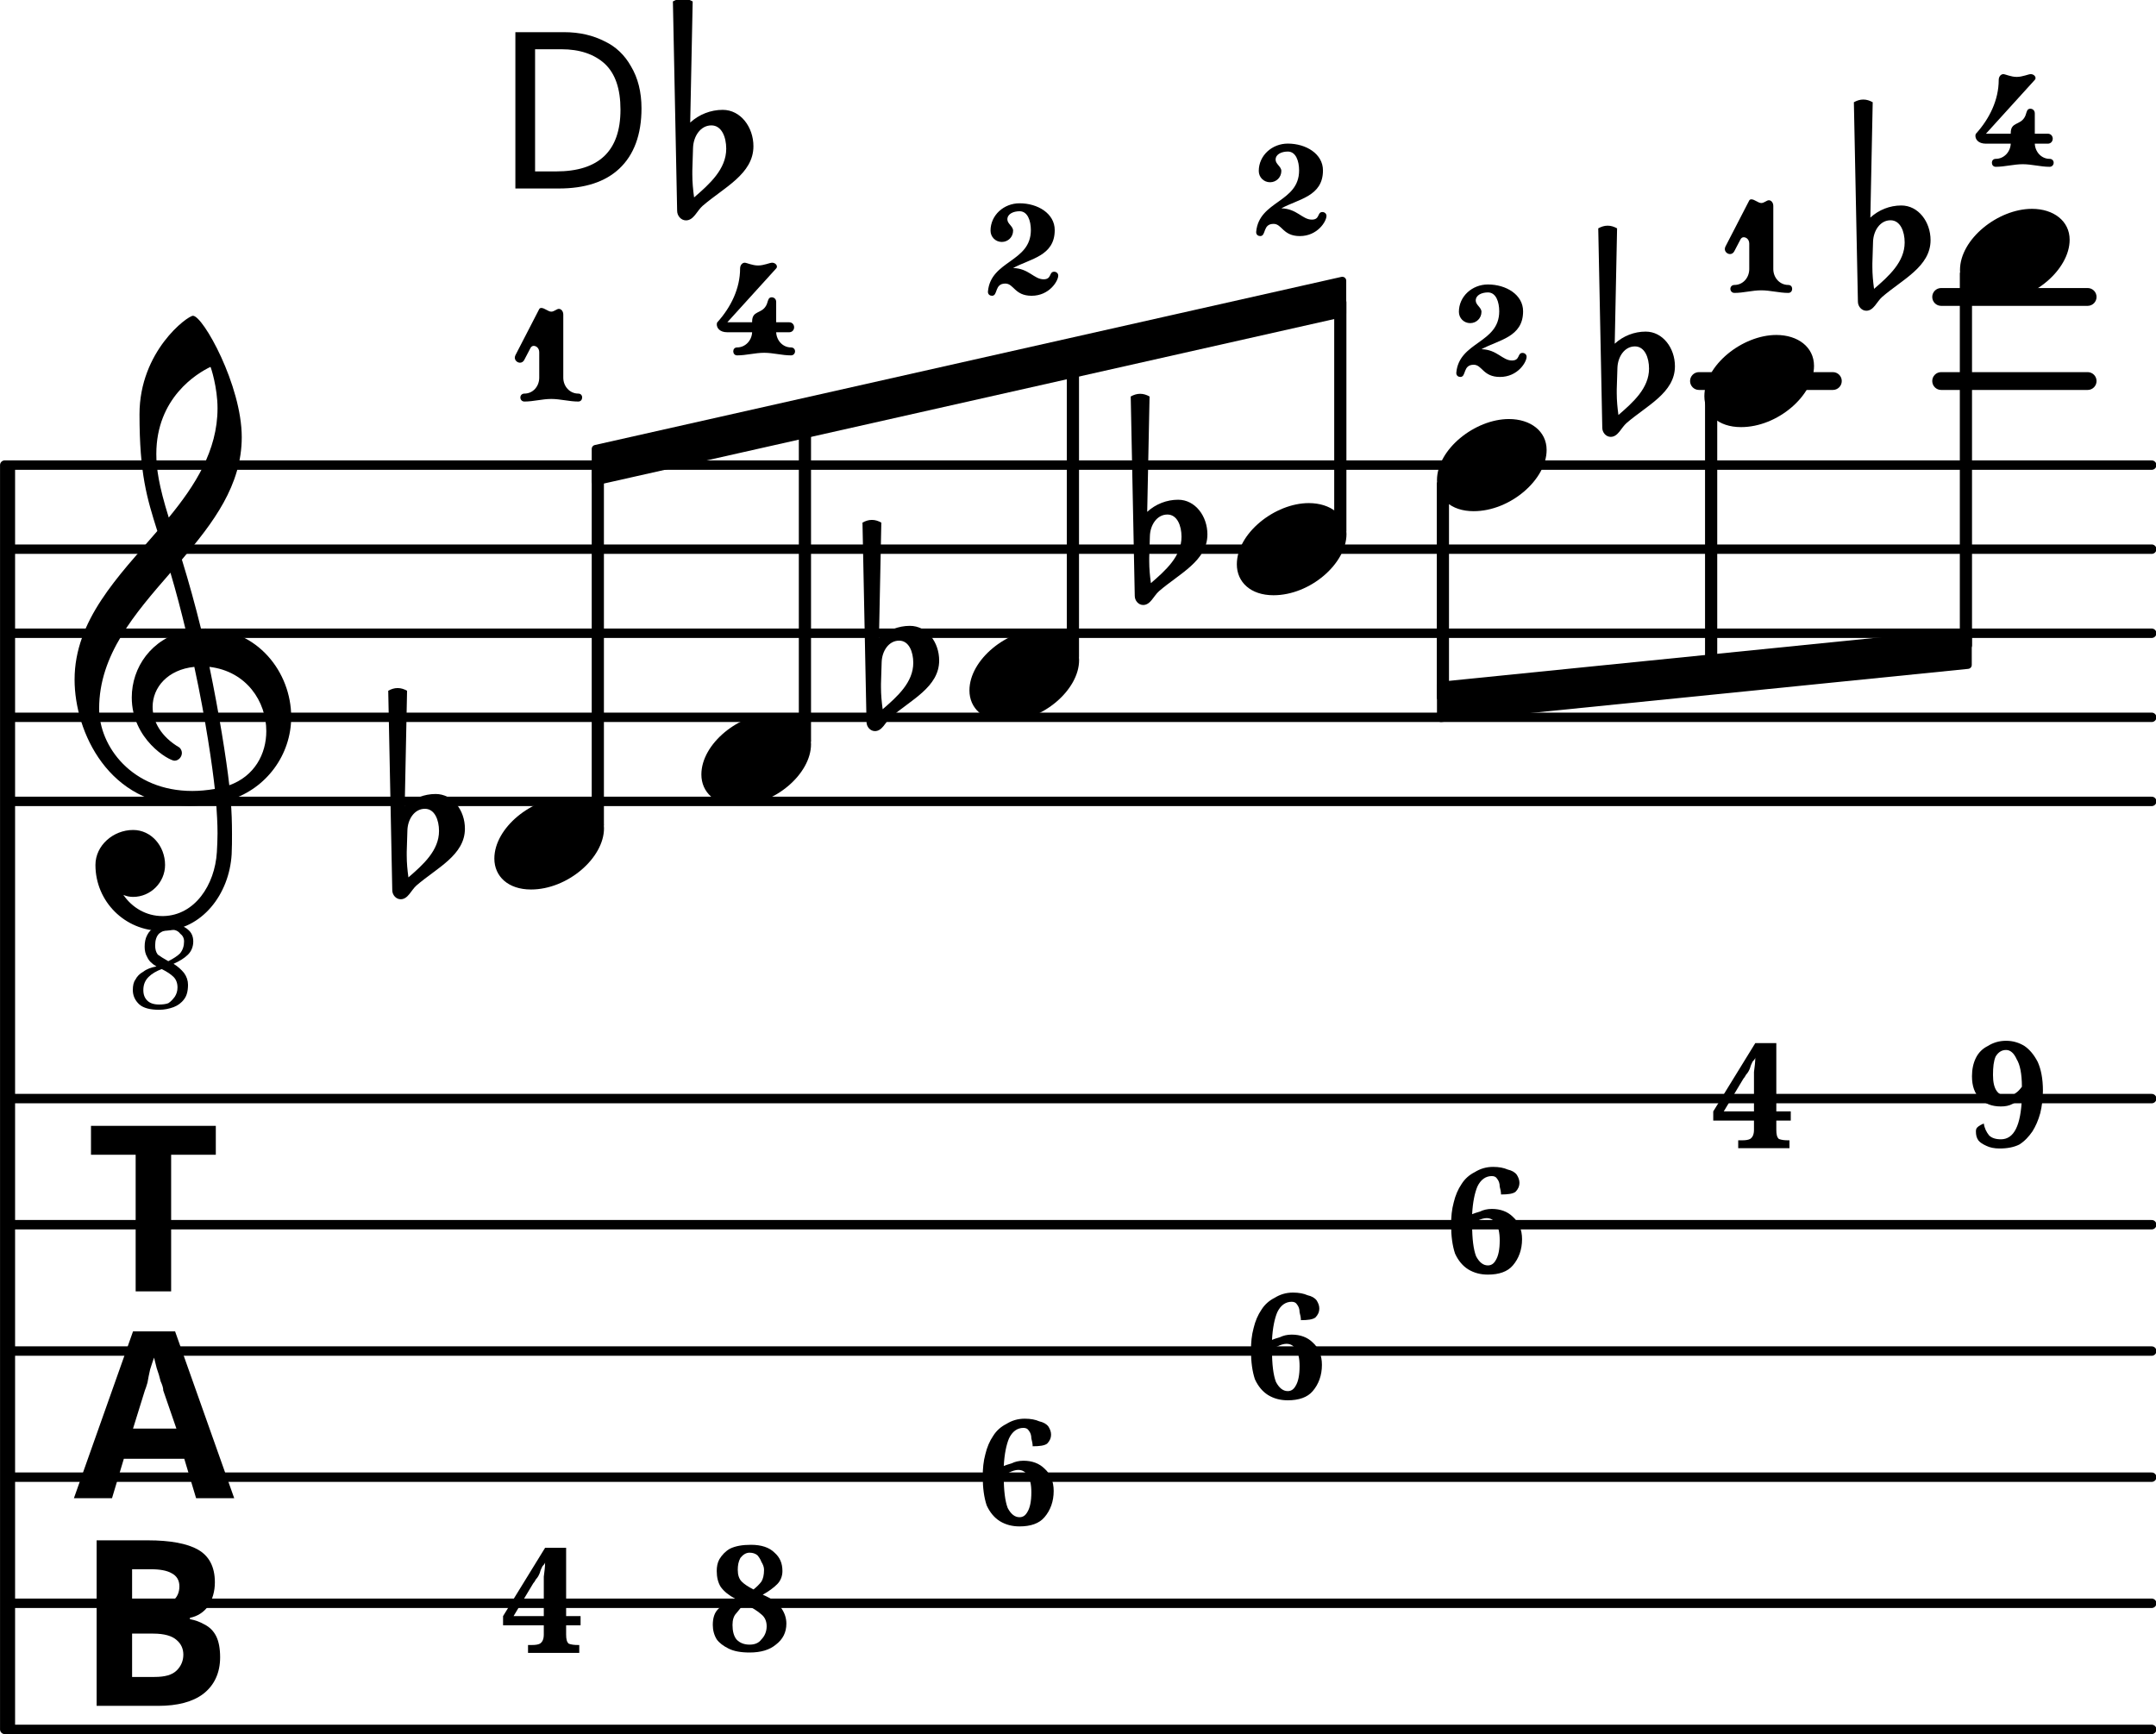
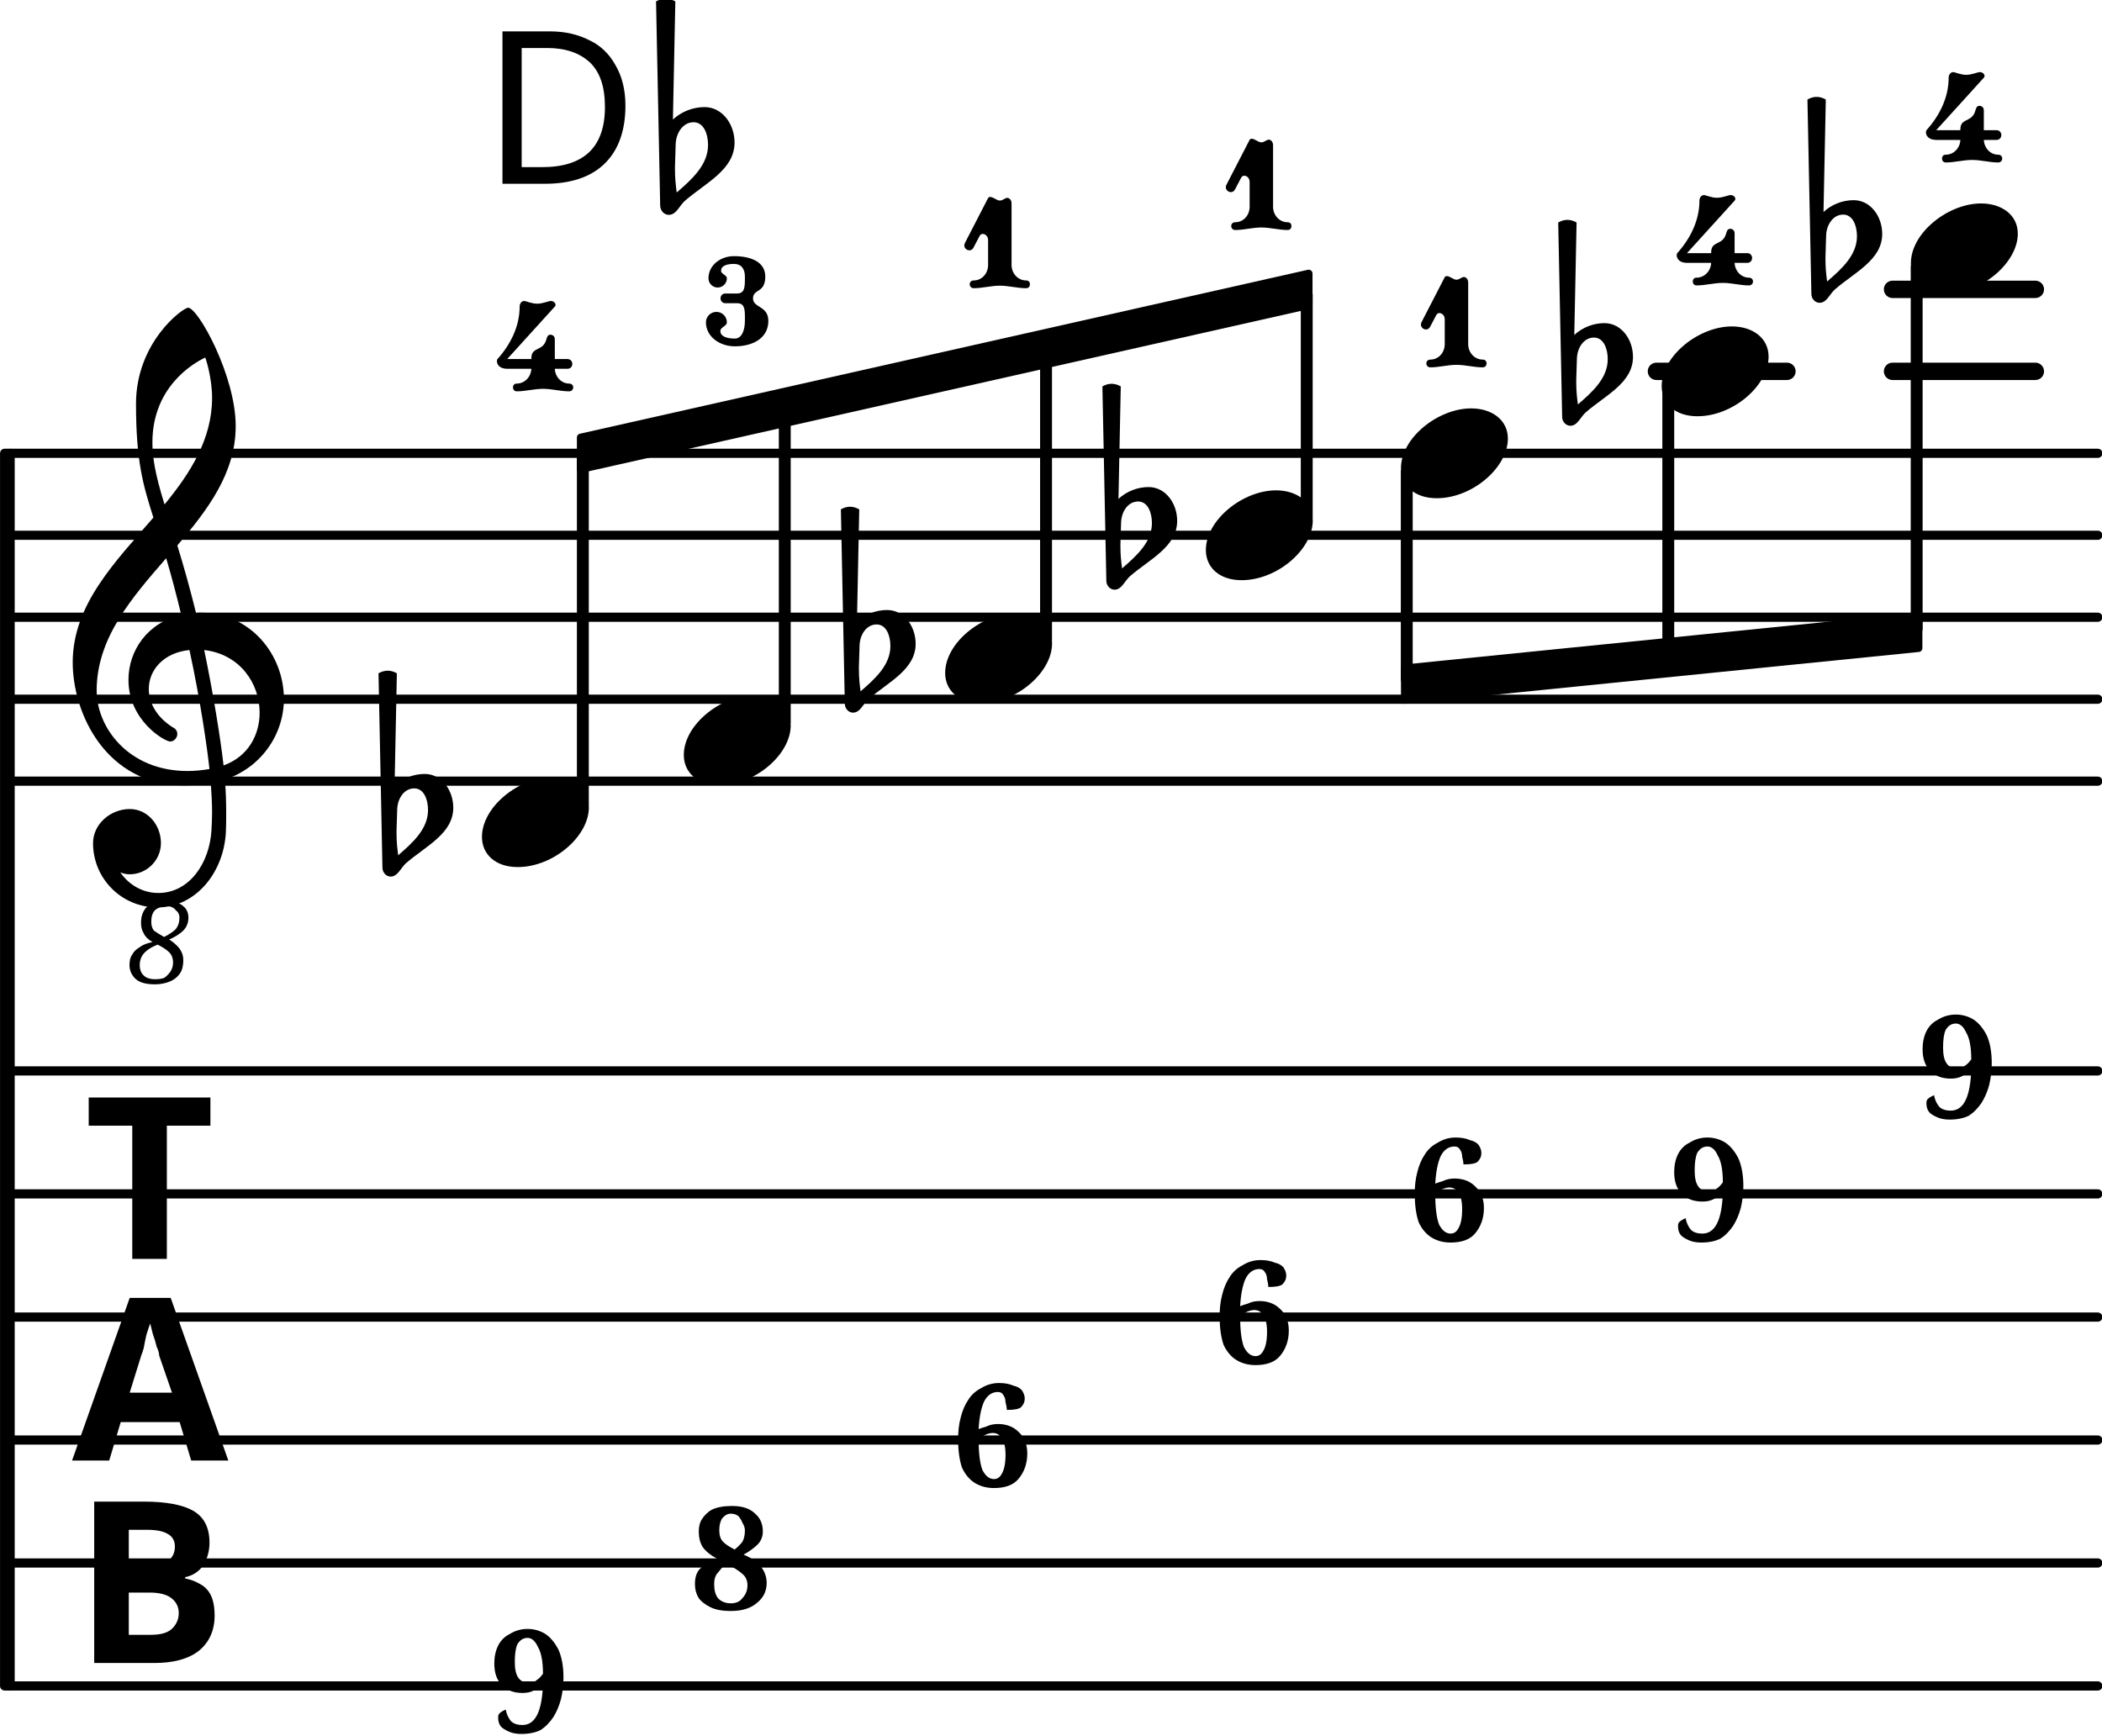
- <svg xmlns="http://www.w3.org/2000/svg" preserveAspectRatio="xMidYMid meet" viewBox="-0.079 -5.29 25.64 20.62">
+ <svg xmlns="http://www.w3.org/2000/svg" preserveAspectRatio="xMidYMid meet" viewBox="-0.079 -5.288 25.64 21.17">
  <g transform="translate(0, -1.758)">
    <rect x="22.9" y="-0.106" width="1.954" height="0.212" ry="0.106" fill="currentColor" />
  </g>
  <g transform="translate(0, -0.7578)">
    <rect x="22.9" y="-0.106" width="1.954" height="0.212" ry="0.106" fill="currentColor" />
  </g>
  <g transform="translate(0, -0.7578)">
    <rect x="20.02" y="-0.106" width="1.804" height="0.212" ry="0.106" fill="currentColor" />
  </g>
  <g transform="translate(0, 4.242)">
    <line stroke-linejoin="round" stroke-linecap="round" stroke-width="0.112" stroke="currentColor" x1="0.056" y1="0" x2="25.51" y2="0" />
  </g>
  <g transform="translate(0, 3.242)">
    <line stroke-linejoin="round" stroke-linecap="round" stroke-width="0.112" stroke="currentColor" x1="0.056" y1="0" x2="25.51" y2="0" />
  </g>
  <g transform="translate(0, 2.242)">
    <line stroke-linejoin="round" stroke-linecap="round" stroke-width="0.112" stroke="currentColor" x1="0.056" y1="0" x2="25.51" y2="0" />
  </g>
  <g transform="translate(0, 1.242)">
    <line stroke-linejoin="round" stroke-linecap="round" stroke-width="0.112" stroke="currentColor" x1="0.056" y1="0" x2="25.51" y2="0" />
  </g>
  <g transform="translate(0, 0.2422)">
    <line stroke-linejoin="round" stroke-linecap="round" stroke-width="0.112" stroke="currentColor" x1="0.056" y1="0" x2="25.51" y2="0" />
  </g>
  <g transform="translate(0, 15.28)">
    <line stroke-linejoin="round" stroke-linecap="round" stroke-width="0.112" stroke="currentColor" x1="0.056" y1="0" x2="25.51" y2="0" />
  </g>
  <g transform="translate(0, 13.78)">
    <line stroke-linejoin="round" stroke-linecap="round" stroke-width="0.112" stroke="currentColor" x1="0.056" y1="0" x2="25.51" y2="0" />
  </g>
  <g transform="translate(0, 12.28)">
    <line stroke-linejoin="round" stroke-linecap="round" stroke-width="0.112" stroke="currentColor" x1="0.056" y1="0" x2="25.51" y2="0" />
  </g>
  <g transform="translate(0, 10.78)">
    <line stroke-linejoin="round" stroke-linecap="round" stroke-width="0.112" stroke="currentColor" x1="0.056" y1="0" x2="25.51" y2="0" />
  </g>
  <g transform="translate(0, 9.277)">
    <line stroke-linejoin="round" stroke-linecap="round" stroke-width="0.112" stroke="currentColor" x1="0.056" y1="0" x2="25.51" y2="0" />
  </g>
  <g transform="translate(0, 7.777)">
    <line stroke-linejoin="round" stroke-linecap="round" stroke-width="0.112" stroke="currentColor" x1="0.056" y1="0" x2="25.51" y2="0" />
  </g>
  <g transform="translate(17.01, 3.058)">
    <polygon stroke-linejoin="round" stroke-linecap="round" stroke-width="0.094" fill="currentColor" stroke="currentColor" points="6.313 -0.825 6.313 -0.439 0.047 0.193 0.047 -0.193" />
  </g>
  <g transform="translate(6.958, 0.2422)">
    <polygon stroke-linejoin="round" stroke-linecap="round" stroke-width="0.094" fill="currentColor" stroke="currentColor" points="8.926 -2.193 8.926 -1.807 0.047 0.193 0.047 -0.193" />
  </g>
-   <g transform="translate(5.8, -3.048)">
+   <g transform="translate(5.8, -3.046)">
    <text font-family="sans" font-size="2.616" text-anchor="start" fill="currentColor">
      <tspan>D</tspan>
    </text>
  </g>
-   <g transform="translate(8.041, -3.366)">
+   <g transform="translate(8.041, -3.364)">
    <path transform="scale(0.0042, -0.0042)" d="M29 39l-2 -64v-11c0 -22 2 -43 5 -65c44 38 91 80 91 138c0 33 -13 66 -42 66c-31 0 -51 -31 -52 -64zM-28 454c9 5 18 8 28 8s19 -3 28 -8l-7 -343c25 23 58 36 92 36c51 0 87 -49 87 -103c0 -79 -84 -117 -144 -169c-16 -14 -25 -41 -47 -41c-14 0 -25 13 -25 27z" fill="currentColor" />
  </g>
  <g transform="translate(5.8, 4.742)">
    <path transform="scale(0.004, -0.004)" d="M0 -45c0 92 113 182 214 182c64 0 112 -36 112 -92c0 -88 -108 -182 -217 -182c-68 0 -109 39 -109 92z" fill="currentColor" />
  </g>
-   <g transform="translate(6.05, -0.5139)">
-     <path transform="scale(0.0022, -0.0022)" d="M194 486c16 0 29 15 41 15c13 0 24 -13 24 -31v-341c0 -47 35 -86 81 -86c14 0 21 -10 21 -21s-7 -22 -21 -22c-49 0 -97 14 -146 14s-96 -14 -145 -14c-14 0 -22 11 -22 22s8 21 22 21c46 0 80 39 80 86v137c0 23 -16 35 -30 35c-7 0 -13 -4 -17 -11l-34 -65 c-5 -10 -14 -15 -23 -15c-14 0 -28 12 -28 27c0 4 1 8 3 13l129 250c2 4 7 6 11 6c18 0 37 -20 54 -20z" fill="currentColor" />
+   <g transform="translate(5.989, -0.5139)">
+     <path transform="scale(0.0022, -0.0022)" d="M148 501c10 0 41 -15 72 -15c32 0 63 15 76 15c15 0 26 -11 26 -21c0 -4 -1 -7 -4 -10l-264 -291h134v4c0 60 50 41 75 85c7 11 8 24 14 36c3 7 10 10 17 10c11 0 24 -8 24 -25v-110h70c18 0 27 -14 27 -27s-9 -27 -27 -27h-70c2 -45 36 -82 80 -82c14 0 22 -10 22 -21 s-8 -22 -22 -22c-49 0 -96 14 -145 14s-97 -14 -146 -14c-14 0 -21 11 -21 22s7 21 21 21c44 0 79 37 81 82h-134c-43 0 -57 25 -57 42c0 5 1 10 3 12c73 81 123 182 123 291c0 17 11 31 25 31z" fill="currentColor" />
  </g>
  <g transform="translate(0.8, 3.242)">
    <path transform="scale(0.004, -0.004)" d="M265 -635h-5c-108 0 -196 87 -196 196c0 58 53 104 112 104c54 0 95 -48 95 -104c0 -52 -43 -95 -95 -95c-10 0 -20 2 -29 6c26 -38 68 -63 116 -63h3zM403 150c28 -135 50 -272 59 -352c75 27 110 93 110 161c0 88 -59 178 -169 191zM75 26c0 -112 97 -245 277 -245 c21 0 43 2 67 6c-7 65 -27 206 -61 363c-79 -8 -124 -61 -124 -119c0 -43 25 -89 80 -121c5 -5 7 -11 7 -16c0 -12 -10 -23 -22 -23c-16 0 -127 63 -127 188c0 89 58 175 161 198c-14 58 -29 116 -46 173c-106 -122 -212 -244 -212 -404zM354 1194c30 0 145 -207 145 -361 c0 -143 -85 -255 -178 -364c21 -68 40 -137 57 -206c4 0 8 1 12 1c156 0 256 -130 256 -263c0 -113 -74 -212 -180 -246c3 -34 4 -68 4 -102c0 -20 0 -40 -1 -60c-7 -120 -89 -225 -204 -228l1 44c93 2 153 92 159 190c1 19 2 37 2 56c0 30 -2 60 -4 90 c-28 -5 -54 -8 -79 -8c-240 0 -342 219 -342 375c0 177 130 307 246 442c-31 98 -53 170 -53 347c0 188 143 293 159 293zM427 919c0 62 -20 123 -21 123c-40 -19 -161 -92 -161 -259c0 -42 7 -93 37 -189c78 95 145 199 145 325z" fill="currentColor" />
  </g>
  <g transform="translate(1.485, 6.705)">
    <text font-family="serif" font-style="italic" font-size="1.386" text-anchor="start" fill="currentColor">
      <tspan>8</tspan>
    </text>
  </g>
-   <g transform="translate(5.888, 14.37)">
+   <g transform="translate(5.888, 15.85)">
    <text font-family="serif" font-weight="bold" font-size="1.746" text-anchor="start" fill="currentColor">
-       <tspan>4</tspan>
+       <tspan>9</tspan>
    </text>
  </g>
  <g transform="translate(0.9406, 10.07)">
    <text font-family="sans" font-weight="bold" font-size="2.772" text-anchor="start" fill="currentColor">
      <tspan>T</tspan>
    </text>
  </g>
  <g transform="translate(0.8, 12.53)">
    <text font-family="sans" font-weight="bold" font-size="2.772" text-anchor="start" fill="currentColor">
      <tspan>A</tspan>
    </text>
  </g>
  <g transform="translate(0.8201, 15)">
    <text font-family="sans" font-weight="bold" font-size="2.772" text-anchor="start" fill="currentColor">
      <tspan>B</tspan>
    </text>
  </g>
  <g transform="translate(7.03, 2.242)">
    <rect x="-0.072" y="-2.016" width="0.145" height="4.337" ry="0.047" fill="currentColor" />
  </g>
  <g transform="translate(4.65, 4.742)">
    <path transform="scale(0.004, -0.004)" d="M29 39l-2 -64v-11c0 -22 2 -43 5 -65c44 38 91 80 91 138c0 33 -13 66 -42 66c-31 0 -51 -31 -52 -64zM-28 454c9 5 18 8 28 8s19 -3 28 -8l-7 -343c25 23 58 36 92 36c51 0 87 -49 87 -103c0 -79 -84 -117 -144 -169c-16 -14 -25 -41 -47 -41c-14 0 -25 13 -25 27z" fill="currentColor" />
  </g>
  <g transform="translate(8.262, 3.742)">
    <path transform="scale(0.004, -0.004)" d="M0 -45c0 92 113 182 214 182c64 0 112 -36 112 -92c0 -88 -108 -182 -217 -182c-68 0 -109 39 -109 92z" fill="currentColor" />
  </g>
-   <g transform="translate(8.452, -1.063)">
-     <path transform="scale(0.0022, -0.0022)" d="M148 501c10 0 41 -15 72 -15c32 0 63 15 76 15c15 0 26 -11 26 -21c0 -4 -1 -7 -4 -10l-264 -291h134v4c0 60 50 41 75 85c7 11 8 24 14 36c3 7 10 10 17 10c11 0 24 -8 24 -25v-110h70c18 0 27 -14 27 -27s-9 -27 -27 -27h-70c2 -45 36 -82 80 -82c14 0 22 -10 22 -21 s-8 -22 -22 -22c-49 0 -96 14 -145 14s-97 -14 -146 -14c-14 0 -21 11 -21 22s7 21 21 21c44 0 79 37 81 82h-134c-43 0 -57 25 -57 42c0 5 1 10 3 12c73 81 123 182 123 291c0 17 11 31 25 31z" fill="currentColor" />
+   <g transform="translate(8.532, -1.063)">
+     <path transform="scale(0.0022, -0.0022)" d="M261 266c0 -54 85 -40 85 -125c0 -94 -83 -141 -186 -141c-84 0 -160 54 -160 133c0 32 26 58 58 58s58 -26 58 -58c0 -22 -36 -26 -36 -48c0 -33 42 -42 80 -42c41 0 56 50 56 98v21c0 44 -2 77 -43 77h-65c-18 0 -27 14 -27 27s9 27 27 27h65c42 0 43 36 43 83v11 c0 43 -20 70 -61 70c-34 0 -71 -8 -71 -38c0 -19 32 -23 32 -42c0 -28 -23 -51 -51 -51s-51 23 -51 51c0 72 66 123 141 123c93 0 174 -31 174 -113c0 -94 -68 -67 -68 -121z" fill="currentColor" />
  </g>
  <g transform="translate(8.351, 14.35)">
    <text font-family="serif" font-weight="bold" font-size="1.746" text-anchor="start" fill="currentColor">
      <tspan>8</tspan>
    </text>
  </g>
  <g transform="translate(9.493, 2.242)">
    <rect x="-0.072" y="-2.565" width="0.145" height="3.886" ry="0.047" fill="currentColor" />
  </g>
  <g transform="translate(11.45, 2.742)">
    <path transform="scale(0.004, -0.004)" d="M0 -45c0 92 113 182 214 182c64 0 112 -36 112 -92c0 -88 -108 -182 -217 -182c-68 0 -109 39 -109 92z" fill="currentColor" />
  </g>
-   <g transform="translate(11.67, -1.772)">
-     <path transform="scale(0.0022, -0.0022)" d="M94 66c-60 0 -39 -66 -72 -66c-11 0 -22 7 -22 21v2c15 169 232 158 232 332c0 50 -17 102 -61 102c-33 0 -66 -14 -66 -44c0 -24 31 -37 31 -61c0 -34 -27 -61 -61 -61s-61 27 -61 61c0 84 72 148 157 148c98 0 190 -55 190 -145c0 -140 -131 -154 -225 -205 c85 -2 113 -61 165 -61c45 0 28 41 57 41c11 0 22 -8 22 -21c0 -29 -48 -109 -144 -109c-92 0 -96 66 -142 66z" fill="currentColor" />
+   <g transform="translate(11.69, -1.772)">
+     <path transform="scale(0.0022, -0.0022)" d="M194 486c16 0 29 15 41 15c13 0 24 -13 24 -31v-341c0 -47 35 -86 81 -86c14 0 21 -10 21 -21s-7 -22 -21 -22c-49 0 -97 14 -146 14s-96 -14 -145 -14c-14 0 -22 11 -22 22s8 21 22 21c46 0 80 39 80 86v137c0 23 -16 35 -30 35c-7 0 -13 -4 -17 -11l-34 -65 c-5 -10 -14 -15 -23 -15c-14 0 -28 12 -28 27c0 4 1 8 3 13l129 250c2 4 7 6 11 6c18 0 37 -20 54 -20z" fill="currentColor" />
  </g>
  <g transform="translate(11.53, 12.85)">
    <text font-family="serif" font-weight="bold" font-size="1.746" text-anchor="start" fill="currentColor">
      <tspan>6</tspan>
    </text>
  </g>
  <g transform="translate(12.68, 2.242)">
    <rect x="-0.072" y="-3.274" width="0.145" height="3.595" ry="0.047" fill="currentColor" />
  </g>
  <g transform="translate(10.29, 2.742)">
    <path transform="scale(0.004, -0.004)" d="M29 39l-2 -64v-11c0 -22 2 -43 5 -65c44 38 91 80 91 138c0 33 -13 66 -42 66c-31 0 -51 -31 -52 -64zM-28 454c9 5 18 8 28 8s19 -3 28 -8l-7 -343c25 23 58 36 92 36c51 0 87 -49 87 -103c0 -79 -84 -117 -144 -169c-16 -14 -25 -41 -47 -41c-14 0 -25 13 -25 27z" fill="currentColor" />
  </g>
  <g transform="translate(14.63, 1.242)">
    <path transform="scale(0.004, -0.004)" d="M0 -45c0 92 113 182 214 182c64 0 112 -36 112 -92c0 -88 -108 -182 -217 -182c-68 0 -109 39 -109 92z" fill="currentColor" />
  </g>
-   <g transform="translate(14.86, -2.482)">
-     <path transform="scale(0.0022, -0.0022)" d="M94 66c-60 0 -39 -66 -72 -66c-11 0 -22 7 -22 21v2c15 169 232 158 232 332c0 50 -17 102 -61 102c-33 0 -66 -14 -66 -44c0 -24 31 -37 31 -61c0 -34 -27 -61 -61 -61s-61 27 -61 61c0 84 72 148 157 148c98 0 190 -55 190 -145c0 -140 -131 -154 -225 -205 c85 -2 113 -61 165 -61c45 0 28 41 57 41c11 0 22 -8 22 -21c0 -29 -48 -109 -144 -109c-92 0 -96 66 -142 66z" fill="currentColor" />
+   <g transform="translate(14.88, -2.482)">
+     <path transform="scale(0.0022, -0.0022)" d="M194 486c16 0 29 15 41 15c13 0 24 -13 24 -31v-341c0 -47 35 -86 81 -86c14 0 21 -10 21 -21s-7 -22 -21 -22c-49 0 -97 14 -146 14s-96 -14 -145 -14c-14 0 -22 11 -22 22s8 21 22 21c46 0 80 39 80 86v137c0 23 -16 35 -30 35c-7 0 -13 -4 -17 -11l-34 -65 c-5 -10 -14 -15 -23 -15c-14 0 -28 12 -28 27c0 4 1 8 3 13l129 250c2 4 7 6 11 6c18 0 37 -20 54 -20z" fill="currentColor" />
  </g>
  <g transform="translate(14.72, 11.35)">
    <text font-family="serif" font-weight="bold" font-size="1.746" text-anchor="start" fill="currentColor">
      <tspan>6</tspan>
    </text>
  </g>
  <g transform="translate(15.86, 2.242)">
    <rect x="-0.072" y="-3.984" width="0.145" height="2.804" ry="0.047" fill="currentColor" />
  </g>
  <g transform="translate(-0.0786, 7.759)">
    <rect x="0" y="-7.573" width="0.179" height="15.15" ry="0.056" fill="currentColor" />
  </g>
  <g transform="translate(17.01, 0.2422)">
    <path transform="scale(0.004, -0.004)" d="M0 -45c0 92 113 182 214 182c64 0 112 -36 112 -92c0 -88 -108 -182 -217 -182c-68 0 -109 39 -109 92z" fill="currentColor" />
  </g>
-   <g transform="translate(17.24, -0.8064)">
-     <path transform="scale(0.0022, -0.0022)" d="M94 66c-60 0 -39 -66 -72 -66c-11 0 -22 7 -22 21v2c15 169 232 158 232 332c0 50 -17 102 -61 102c-33 0 -66 -14 -66 -44c0 -24 31 -37 31 -61c0 -34 -27 -61 -61 -61s-61 27 -61 61c0 84 72 148 157 148c98 0 190 -55 190 -145c0 -140 -131 -154 -225 -205 c85 -2 113 -61 165 -61c45 0 28 41 57 41c11 0 22 -8 22 -21c0 -29 -48 -109 -144 -109c-92 0 -96 66 -142 66z" fill="currentColor" />
+   <g transform="translate(17.26, -0.8064)">
+     <path transform="scale(0.0022, -0.0022)" d="M194 486c16 0 29 15 41 15c13 0 24 -13 24 -31v-341c0 -47 35 -86 81 -86c14 0 21 -10 21 -21s-7 -22 -21 -22c-49 0 -97 14 -146 14s-96 -14 -145 -14c-14 0 -22 11 -22 22s8 21 22 21c46 0 80 39 80 86v137c0 23 -16 35 -30 35c-7 0 -13 -4 -17 -11l-34 -65 c-5 -10 -14 -15 -23 -15c-14 0 -28 12 -28 27c0 4 1 8 3 13l129 250c2 4 7 6 11 6c18 0 37 -20 54 -20z" fill="currentColor" />
  </g>
  <g transform="translate(17.1, 9.855)">
    <text font-family="serif" font-weight="bold" font-size="1.746" text-anchor="start" fill="currentColor">
      <tspan>6</tspan>
    </text>
  </g>
  <g transform="translate(17.08, 2.242)">
    <rect x="-0.072" y="-1.821" width="0.145" height="2.629" ry="0.047" fill="currentColor" />
  </g>
  <g transform="translate(20.19, -0.7578)">
    <path transform="scale(0.004, -0.004)" d="M0 -45c0 92 113 182 214 182c64 0 112 -36 112 -92c0 -88 -108 -182 -217 -182c-68 0 -109 39 -109 92z" fill="currentColor" />
  </g>
-   <g transform="translate(20.44, -1.806)">
-     <path transform="scale(0.0022, -0.0022)" d="M194 486c16 0 29 15 41 15c13 0 24 -13 24 -31v-341c0 -47 35 -86 81 -86c14 0 21 -10 21 -21s-7 -22 -21 -22c-49 0 -97 14 -146 14s-96 -14 -145 -14c-14 0 -22 11 -22 22s8 21 22 21c46 0 80 39 80 86v137c0 23 -16 35 -30 35c-7 0 -13 -4 -17 -11l-34 -65 c-5 -10 -14 -15 -23 -15c-14 0 -28 12 -28 27c0 4 1 8 3 13l129 250c2 4 7 6 11 6c18 0 37 -20 54 -20z" fill="currentColor" />
+   <g transform="translate(20.38, -1.806)">
+     <path transform="scale(0.0022, -0.0022)" d="M148 501c10 0 41 -15 72 -15c32 0 63 15 76 15c15 0 26 -11 26 -21c0 -4 -1 -7 -4 -10l-264 -291h134v4c0 60 50 41 75 85c7 11 8 24 14 36c3 7 10 10 17 10c11 0 24 -8 24 -25v-110h70c18 0 27 -14 27 -27s-9 -27 -27 -27h-70c2 -45 36 -82 80 -82c14 0 22 -10 22 -21 s-8 -22 -22 -22c-49 0 -96 14 -145 14s-97 -14 -146 -14c-14 0 -21 11 -21 22s7 21 21 21c44 0 79 37 81 82h-134c-43 0 -57 25 -57 42c0 5 1 10 3 12c73 81 123 182 123 291c0 17 11 31 25 31z" fill="currentColor" />
  </g>
-   <g transform="translate(20.28, 8.367)">
+   <g transform="translate(20.28, 9.855)">
    <text font-family="serif" font-weight="bold" font-size="1.746" text-anchor="start" fill="currentColor">
-       <tspan>4</tspan>
+       <tspan>9</tspan>
    </text>
  </g>
  <g transform="translate(20.27, 2.242)">
    <rect x="-0.072" y="-2.821" width="0.145" height="3.313" ry="0.047" fill="currentColor" />
  </g>
  <g transform="translate(19.04, -0.7578)">
    <path transform="scale(0.004, -0.004)" d="M29 39l-2 -64v-11c0 -22 2 -43 5 -65c44 38 91 80 91 138c0 33 -13 66 -42 66c-31 0 -51 -31 -52 -64zM-28 454c9 5 18 8 28 8s19 -3 28 -8l-7 -343c25 23 58 36 92 36c51 0 87 -49 87 -103c0 -79 -84 -117 -144 -169c-16 -14 -25 -41 -47 -41c-14 0 -25 13 -25 27z" fill="currentColor" />
  </g>
  <g transform="translate(23.23, -2.258)">
    <path transform="scale(0.004, -0.004)" d="M0 -45c0 92 113 182 214 182c64 0 112 -36 112 -92c0 -88 -108 -182 -217 -182c-68 0 -109 39 -109 92z" fill="currentColor" />
  </g>
  <g transform="translate(23.42, -3.306)">
    <path transform="scale(0.0022, -0.0022)" d="M148 501c10 0 41 -15 72 -15c32 0 63 15 76 15c15 0 26 -11 26 -21c0 -4 -1 -7 -4 -10l-264 -291h134v4c0 60 50 41 75 85c7 11 8 24 14 36c3 7 10 10 17 10c11 0 24 -8 24 -25v-110h70c18 0 27 -14 27 -27s-9 -27 -27 -27h-70c2 -45 36 -82 80 -82c14 0 22 -10 22 -21 s-8 -22 -22 -22c-49 0 -96 14 -145 14s-97 -14 -146 -14c-14 0 -21 11 -21 22s7 21 21 21c44 0 79 37 81 82h-134c-43 0 -57 25 -57 42c0 5 1 10 3 12c73 81 123 182 123 291c0 17 11 31 25 31z" fill="currentColor" />
  </g>
  <g transform="translate(23.31, 8.355)">
    <text font-family="serif" font-weight="bold" font-size="1.746" text-anchor="start" fill="currentColor">
      <tspan>9</tspan>
    </text>
  </g>
  <g transform="translate(23.3, 2.242)">
    <rect x="-0.072" y="-4.321" width="0.145" height="4.512" ry="0.047" fill="currentColor" />
  </g>
  <g transform="translate(22.08, -2.258)">
    <path transform="scale(0.004, -0.004)" d="M29 39l-2 -64v-11c0 -22 2 -43 5 -65c44 38 91 80 91 138c0 33 -13 66 -42 66c-31 0 -51 -31 -52 -64zM-28 454c9 5 18 8 28 8s19 -3 28 -8l-7 -343c25 23 58 36 92 36c51 0 87 -49 87 -103c0 -79 -84 -117 -144 -169c-16 -14 -25 -41 -47 -41c-14 0 -25 13 -25 27z" fill="currentColor" />
  </g>
  <g transform="translate(13.48, 1.242)">
    <path transform="scale(0.004, -0.004)" d="M29 39l-2 -64v-11c0 -22 2 -43 5 -65c44 38 91 80 91 138c0 33 -13 66 -42 66c-31 0 -51 -31 -52 -64zM-28 454c9 5 18 8 28 8s19 -3 28 -8l-7 -343c25 23 58 36 92 36c51 0 87 -49 87 -103c0 -79 -84 -117 -144 -169c-16 -14 -25 -41 -47 -41c-14 0 -25 13 -25 27z" fill="currentColor" />
  </g>
</svg>
